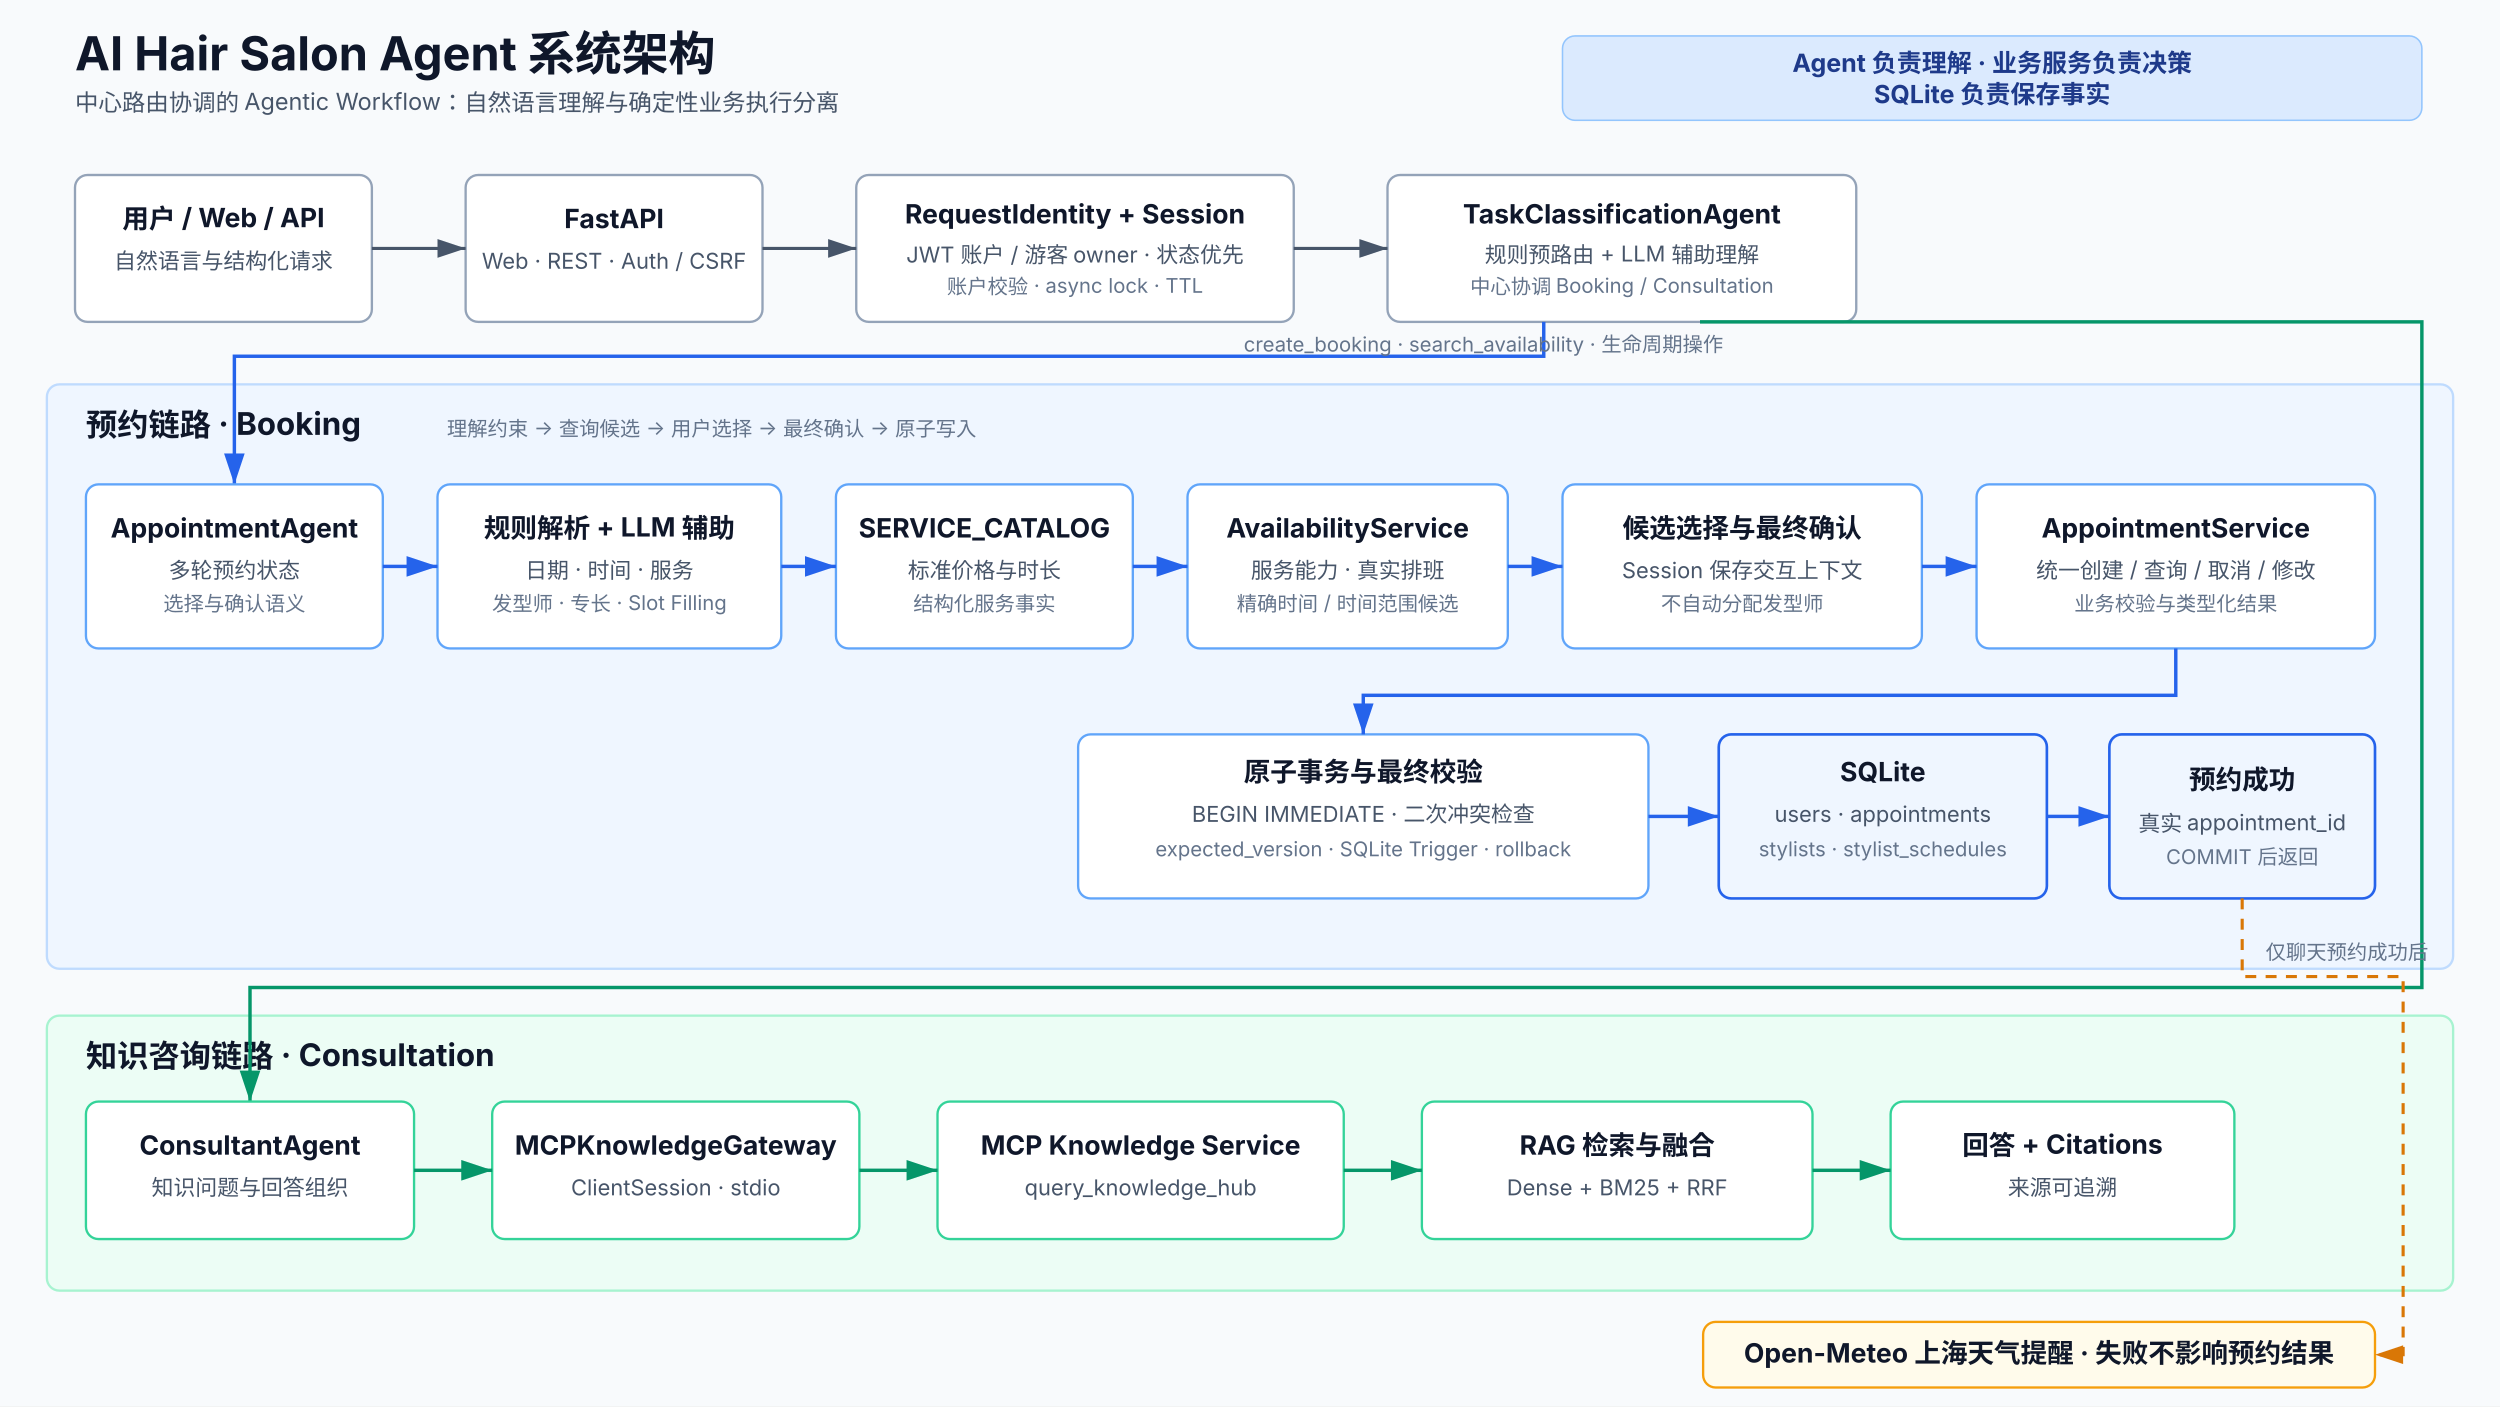
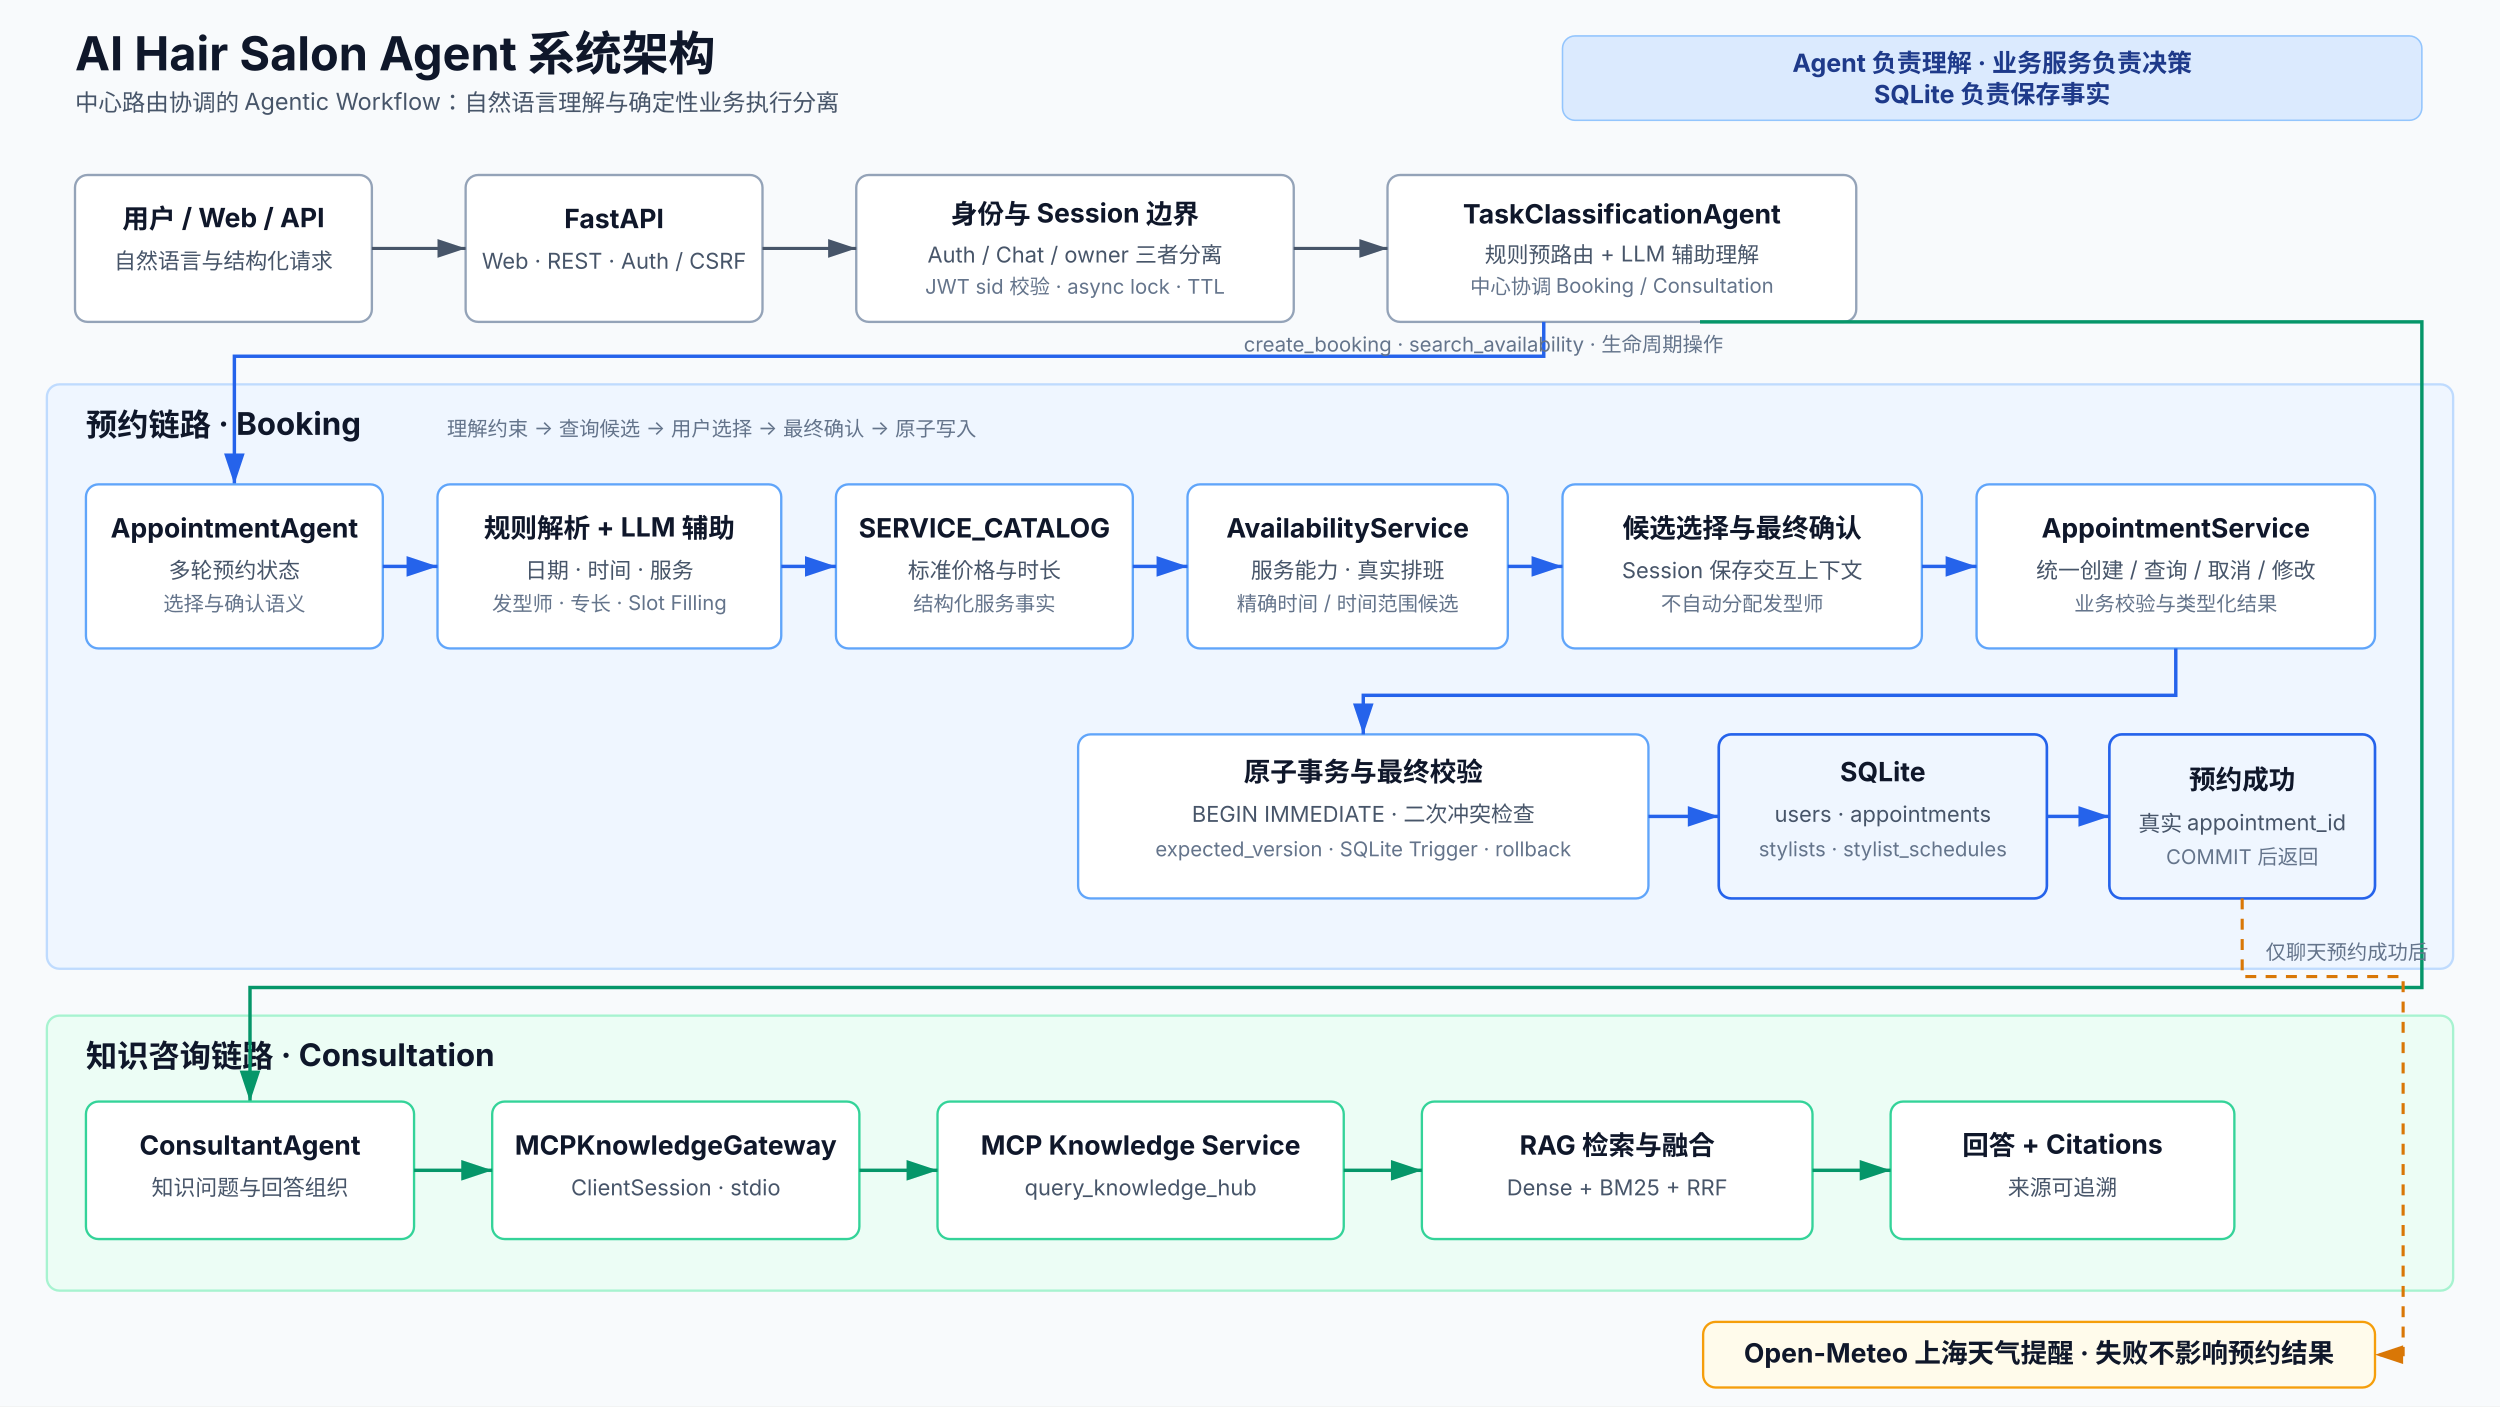
<svg xmlns="http://www.w3.org/2000/svg" width="1600" height="900" viewBox="0 0 1600 900" role="img" aria-labelledby="title desc">
  <defs>
    <marker id="arrow-slate" markerWidth="10" markerHeight="10" refX="9" refY="3" orient="auto" markerUnits="strokeWidth">
      <path d="M0,0 L0,6 L9,3 z" fill="#475569" />
    </marker>
    <marker id="arrow-blue" markerWidth="10" markerHeight="10" refX="9" refY="3" orient="auto" markerUnits="strokeWidth">
      <path d="M0,0 L0,6 L9,3 z" fill="#2563eb" />
    </marker>
    <marker id="arrow-green" markerWidth="10" markerHeight="10" refX="9" refY="3" orient="auto" markerUnits="strokeWidth">
      <path d="M0,0 L0,6 L9,3 z" fill="#059669" />
    </marker>
    <marker id="arrow-amber" markerWidth="10" markerHeight="10" refX="9" refY="3" orient="auto" markerUnits="strokeWidth">
      <path d="M0,0 L0,6 L9,3 z" fill="#d97706" />
    </marker>
    <style>
      text { font-family: -apple-system, BlinkMacSystemFont, "Segoe UI", "Microsoft YaHei", sans-serif; fill: #0f172a; }
      .page-title { font-size: 30px; font-weight: 700; }
      .page-subtitle { font-size: 15px; fill: #475569; }
      .principle { font-size: 16px; font-weight: 700; fill: #1e3a8a; }
      .lane-title { font-size: 20px; font-weight: 700; }
      .node-title { font-size: 17px; font-weight: 700; }
      .node-text { font-size: 14px; fill: #475569; }
      .tiny { font-size: 13px; fill: #64748b; }
      .entry-node { fill: #ffffff; stroke: #94a3b8; stroke-width: 1.5; }
      .booking-node { fill: #ffffff; stroke: #60a5fa; stroke-width: 1.5; }
      .consult-node { fill: #ffffff; stroke: #34d399; stroke-width: 1.5; }
      .data-node { fill: #eff6ff; stroke: #2563eb; stroke-width: 1.7; }
      .weather-node { fill: #fffbeb; stroke: #f59e0b; stroke-width: 1.5; }
      .arrow { fill: none; stroke: #475569; stroke-width: 2; marker-end: url(#arrow-slate); }
      .booking-arrow { fill: none; stroke: #2563eb; stroke-width: 2.2; marker-end: url(#arrow-blue); }
      .consult-arrow { fill: none; stroke: #059669; stroke-width: 2.2; marker-end: url(#arrow-green); }
      .weather-arrow { fill: none; stroke: #d97706; stroke-width: 2; stroke-dasharray: 7 6; marker-end: url(#arrow-amber); }
    </style>
  </defs>
  <rect width="1600" height="900" fill="#f8fafc" />
  <text x="48" y="45" class="page-title">AI Hair Salon Agent 系统架构</text>
  <text x="48" y="71" class="page-subtitle">中心路由协调的 Agentic Workflow：自然语言理解与确定性业务执行分离</text>
  <rect x="1000" y="23" width="550" height="54" rx="8" fill="#dbeafe" stroke="#93c5fd" />
  <text x="1275" y="46" text-anchor="middle" class="principle">Agent 负责理解 · 业务服务负责决策</text>
  <text x="1275" y="66" text-anchor="middle" class="principle">SQLite 负责保存事实</text>
  <rect x="48" y="112" width="190" height="94" rx="8" class="entry-node" />
  <text x="143" y="146" text-anchor="middle" class="node-title">用户 / Web / API</text>
  <text x="143" y="172" text-anchor="middle" class="node-text">自然语言与结构化请求</text>
  <rect x="298" y="112" width="190" height="94" rx="8" class="entry-node" />
  <text x="393" y="146" text-anchor="middle" class="node-title">FastAPI</text>
  <text x="393" y="172" text-anchor="middle" class="node-text">Web · REST · Auth / CSRF</text>
  <rect x="548" y="112" width="280" height="94" rx="8" class="entry-node" />
-   <text x="688" y="143" text-anchor="middle" class="node-title">RequestIdentity + Session</text>
-   <text x="688" y="168" text-anchor="middle" class="node-text">JWT 账户 / 游客 owner · 状态优先</text>
-   <text x="688" y="188" text-anchor="middle" class="tiny">账户校验 · async lock · TTL</text>
+   <text x="688" y="143" text-anchor="middle" class="node-title">身份与 Session 边界</text>
+   <text x="688" y="168" text-anchor="middle" class="node-text">Auth / Chat / owner 三者分离</text>
+   <text x="688" y="188" text-anchor="middle" class="tiny">JWT sid 校验 · async lock · TTL</text>
  <rect x="888" y="112" width="300" height="94" rx="8" class="entry-node" />
  <text x="1038" y="143" text-anchor="middle" class="node-title">TaskClassificationAgent</text>
  <text x="1038" y="168" text-anchor="middle" class="node-text">规则预路由 + LLM 辅助理解</text>
  <text x="1038" y="188" text-anchor="middle" class="tiny">中心协调 Booking / Consultation</text>
  <path d="M238 159 H298" class="arrow" />
  <path d="M488 159 H548" class="arrow" />
  <path d="M828 159 H888" class="arrow" />
  <rect x="30" y="246" width="1540" height="374" rx="8" fill="#eff6ff" stroke="#bfdbfe" stroke-width="1.5" />
  <text x="55" y="279" class="lane-title" fill="#1d4ed8">预约链路 · Booking</text>
  <text x="286" y="279" class="tiny">理解约束 → 查询候选 → 用户选择 → 最终确认 → 原子写入</text>
  <path d="M988 206 V228 H150 V310" class="booking-arrow" />
  <text x="796" y="225" class="tiny" fill="#2563eb">create_booking · search_availability · 生命周期操作</text>
  <rect x="55" y="310" width="190" height="105" rx="8" class="booking-node" />
  <text x="150" y="344" text-anchor="middle" class="node-title">AppointmentAgent</text>
  <text x="150" y="370" text-anchor="middle" class="node-text">多轮预约状态</text>
  <text x="150" y="391" text-anchor="middle" class="tiny">选择与确认语义</text>
  <rect x="280" y="310" width="220" height="105" rx="8" class="booking-node" />
  <text x="390" y="344" text-anchor="middle" class="node-title">规则解析 + LLM 辅助</text>
  <text x="390" y="370" text-anchor="middle" class="node-text">日期 · 时间 · 服务</text>
  <text x="390" y="391" text-anchor="middle" class="tiny">发型师 · 专长 · Slot Filling</text>
  <rect x="535" y="310" width="190" height="105" rx="8" class="booking-node" />
  <text x="630" y="344" text-anchor="middle" class="node-title">SERVICE_CATALOG</text>
  <text x="630" y="370" text-anchor="middle" class="node-text">标准价格与时长</text>
  <text x="630" y="391" text-anchor="middle" class="tiny">结构化服务事实</text>
  <rect x="760" y="310" width="205" height="105" rx="8" class="booking-node" />
  <text x="862.5" y="344" text-anchor="middle" class="node-title">AvailabilityService</text>
  <text x="862.5" y="370" text-anchor="middle" class="node-text">服务能力 · 真实排班</text>
  <text x="862.5" y="391" text-anchor="middle" class="tiny">精确时间 / 时间范围候选</text>
  <rect x="1000" y="310" width="230" height="105" rx="8" class="booking-node" />
  <text x="1115" y="344" text-anchor="middle" class="node-title">候选选择与最终确认</text>
  <text x="1115" y="370" text-anchor="middle" class="node-text">Session 保存交互上下文</text>
  <text x="1115" y="391" text-anchor="middle" class="tiny">不自动分配发型师</text>
  <rect x="1265" y="310" width="255" height="105" rx="8" class="booking-node" />
  <text x="1392.5" y="344" text-anchor="middle" class="node-title">AppointmentService</text>
  <text x="1392.5" y="370" text-anchor="middle" class="node-text">统一创建 / 查询 / 取消 / 修改</text>
  <text x="1392.5" y="391" text-anchor="middle" class="tiny">业务校验与类型化结果</text>
  <path d="M245 362.5 H280" class="booking-arrow" />
  <path d="M500 362.5 H535" class="booking-arrow" />
  <path d="M725 362.5 H760" class="booking-arrow" />
  <path d="M965 362.5 H1000" class="booking-arrow" />
  <path d="M1230 362.5 H1265" class="booking-arrow" />
  <rect x="690" y="470" width="365" height="105" rx="8" class="booking-node" />
  <text x="872.5" y="500" text-anchor="middle" class="node-title">原子事务与最终校验</text>
  <text x="872.5" y="526" text-anchor="middle" class="node-text">BEGIN IMMEDIATE · 二次冲突检查</text>
  <text x="872.5" y="548" text-anchor="middle" class="tiny">expected_version · SQLite Trigger · rollback</text>
  <rect x="1100" y="470" width="210" height="105" rx="8" class="data-node" />
  <text x="1205" y="500" text-anchor="middle" class="node-title">SQLite</text>
  <text x="1205" y="526" text-anchor="middle" class="node-text">users · appointments</text>
  <text x="1205" y="548" text-anchor="middle" class="tiny">stylists · stylist_schedules</text>
  <rect x="1350" y="470" width="170" height="105" rx="8" class="data-node" />
  <text x="1435" y="505" text-anchor="middle" class="node-title">预约成功</text>
  <text x="1435" y="532" text-anchor="middle" class="node-text">真实 appointment_id</text>
  <text x="1435" y="553" text-anchor="middle" class="tiny">COMMIT 后返回</text>
  <path d="M1392.5 415 V445 H872.5 V470" class="booking-arrow" />
  <path d="M1055 522.5 H1100" class="booking-arrow" />
  <path d="M1310 522.5 H1350" class="booking-arrow" />
  <rect x="30" y="650" width="1540" height="176" rx="8" fill="#ecfdf5" stroke="#a7f3d0" stroke-width="1.5" />
  <text x="55" y="683" class="lane-title" fill="#047857">知识咨询链路 · Consultation</text>
  <path d="M1088 206 H1550 V632 H160 V705" class="consult-arrow" />
  <rect x="55" y="705" width="210" height="88" rx="8" class="consult-node" />
  <text x="160" y="739" text-anchor="middle" class="node-title">ConsultantAgent</text>
  <text x="160" y="765" text-anchor="middle" class="node-text">知识问题与回答组织</text>
  <rect x="315" y="705" width="235" height="88" rx="8" class="consult-node" />
  <text x="432.5" y="739" text-anchor="middle" class="node-title">MCPKnowledgeGateway</text>
  <text x="432.5" y="765" text-anchor="middle" class="node-text">ClientSession · stdio</text>
  <rect x="600" y="705" width="260" height="88" rx="8" class="consult-node" />
  <text x="730" y="739" text-anchor="middle" class="node-title">MCP Knowledge Service</text>
  <text x="730" y="765" text-anchor="middle" class="node-text">query_knowledge_hub</text>
  <rect x="910" y="705" width="250" height="88" rx="8" class="consult-node" />
  <text x="1035" y="739" text-anchor="middle" class="node-title">RAG 检索与融合</text>
  <text x="1035" y="765" text-anchor="middle" class="node-text">Dense + BM25 + RRF</text>
  <rect x="1210" y="705" width="220" height="88" rx="8" class="consult-node" />
  <text x="1320" y="739" text-anchor="middle" class="node-title">回答 + Citations</text>
  <text x="1320" y="765" text-anchor="middle" class="node-text">来源可追溯</text>
  <path d="M265 749 H315" class="consult-arrow" />
  <path d="M550 749 H600" class="consult-arrow" />
  <path d="M860 749 H910" class="consult-arrow" />
  <path d="M1160 749 H1210" class="consult-arrow" />
  <rect x="1090" y="846" width="430" height="42" rx="8" class="weather-node" />
  <text x="1305" y="872" text-anchor="middle" class="node-title">Open-Meteo 上海天气提醒 · 失败不影响预约结果</text>
  <path d="M1435 575 V625 H1538 V867 H1520" class="weather-arrow" />
  <text x="1450" y="614" class="tiny" fill="#b45309">仅聊天预约成功后</text>
</svg>
